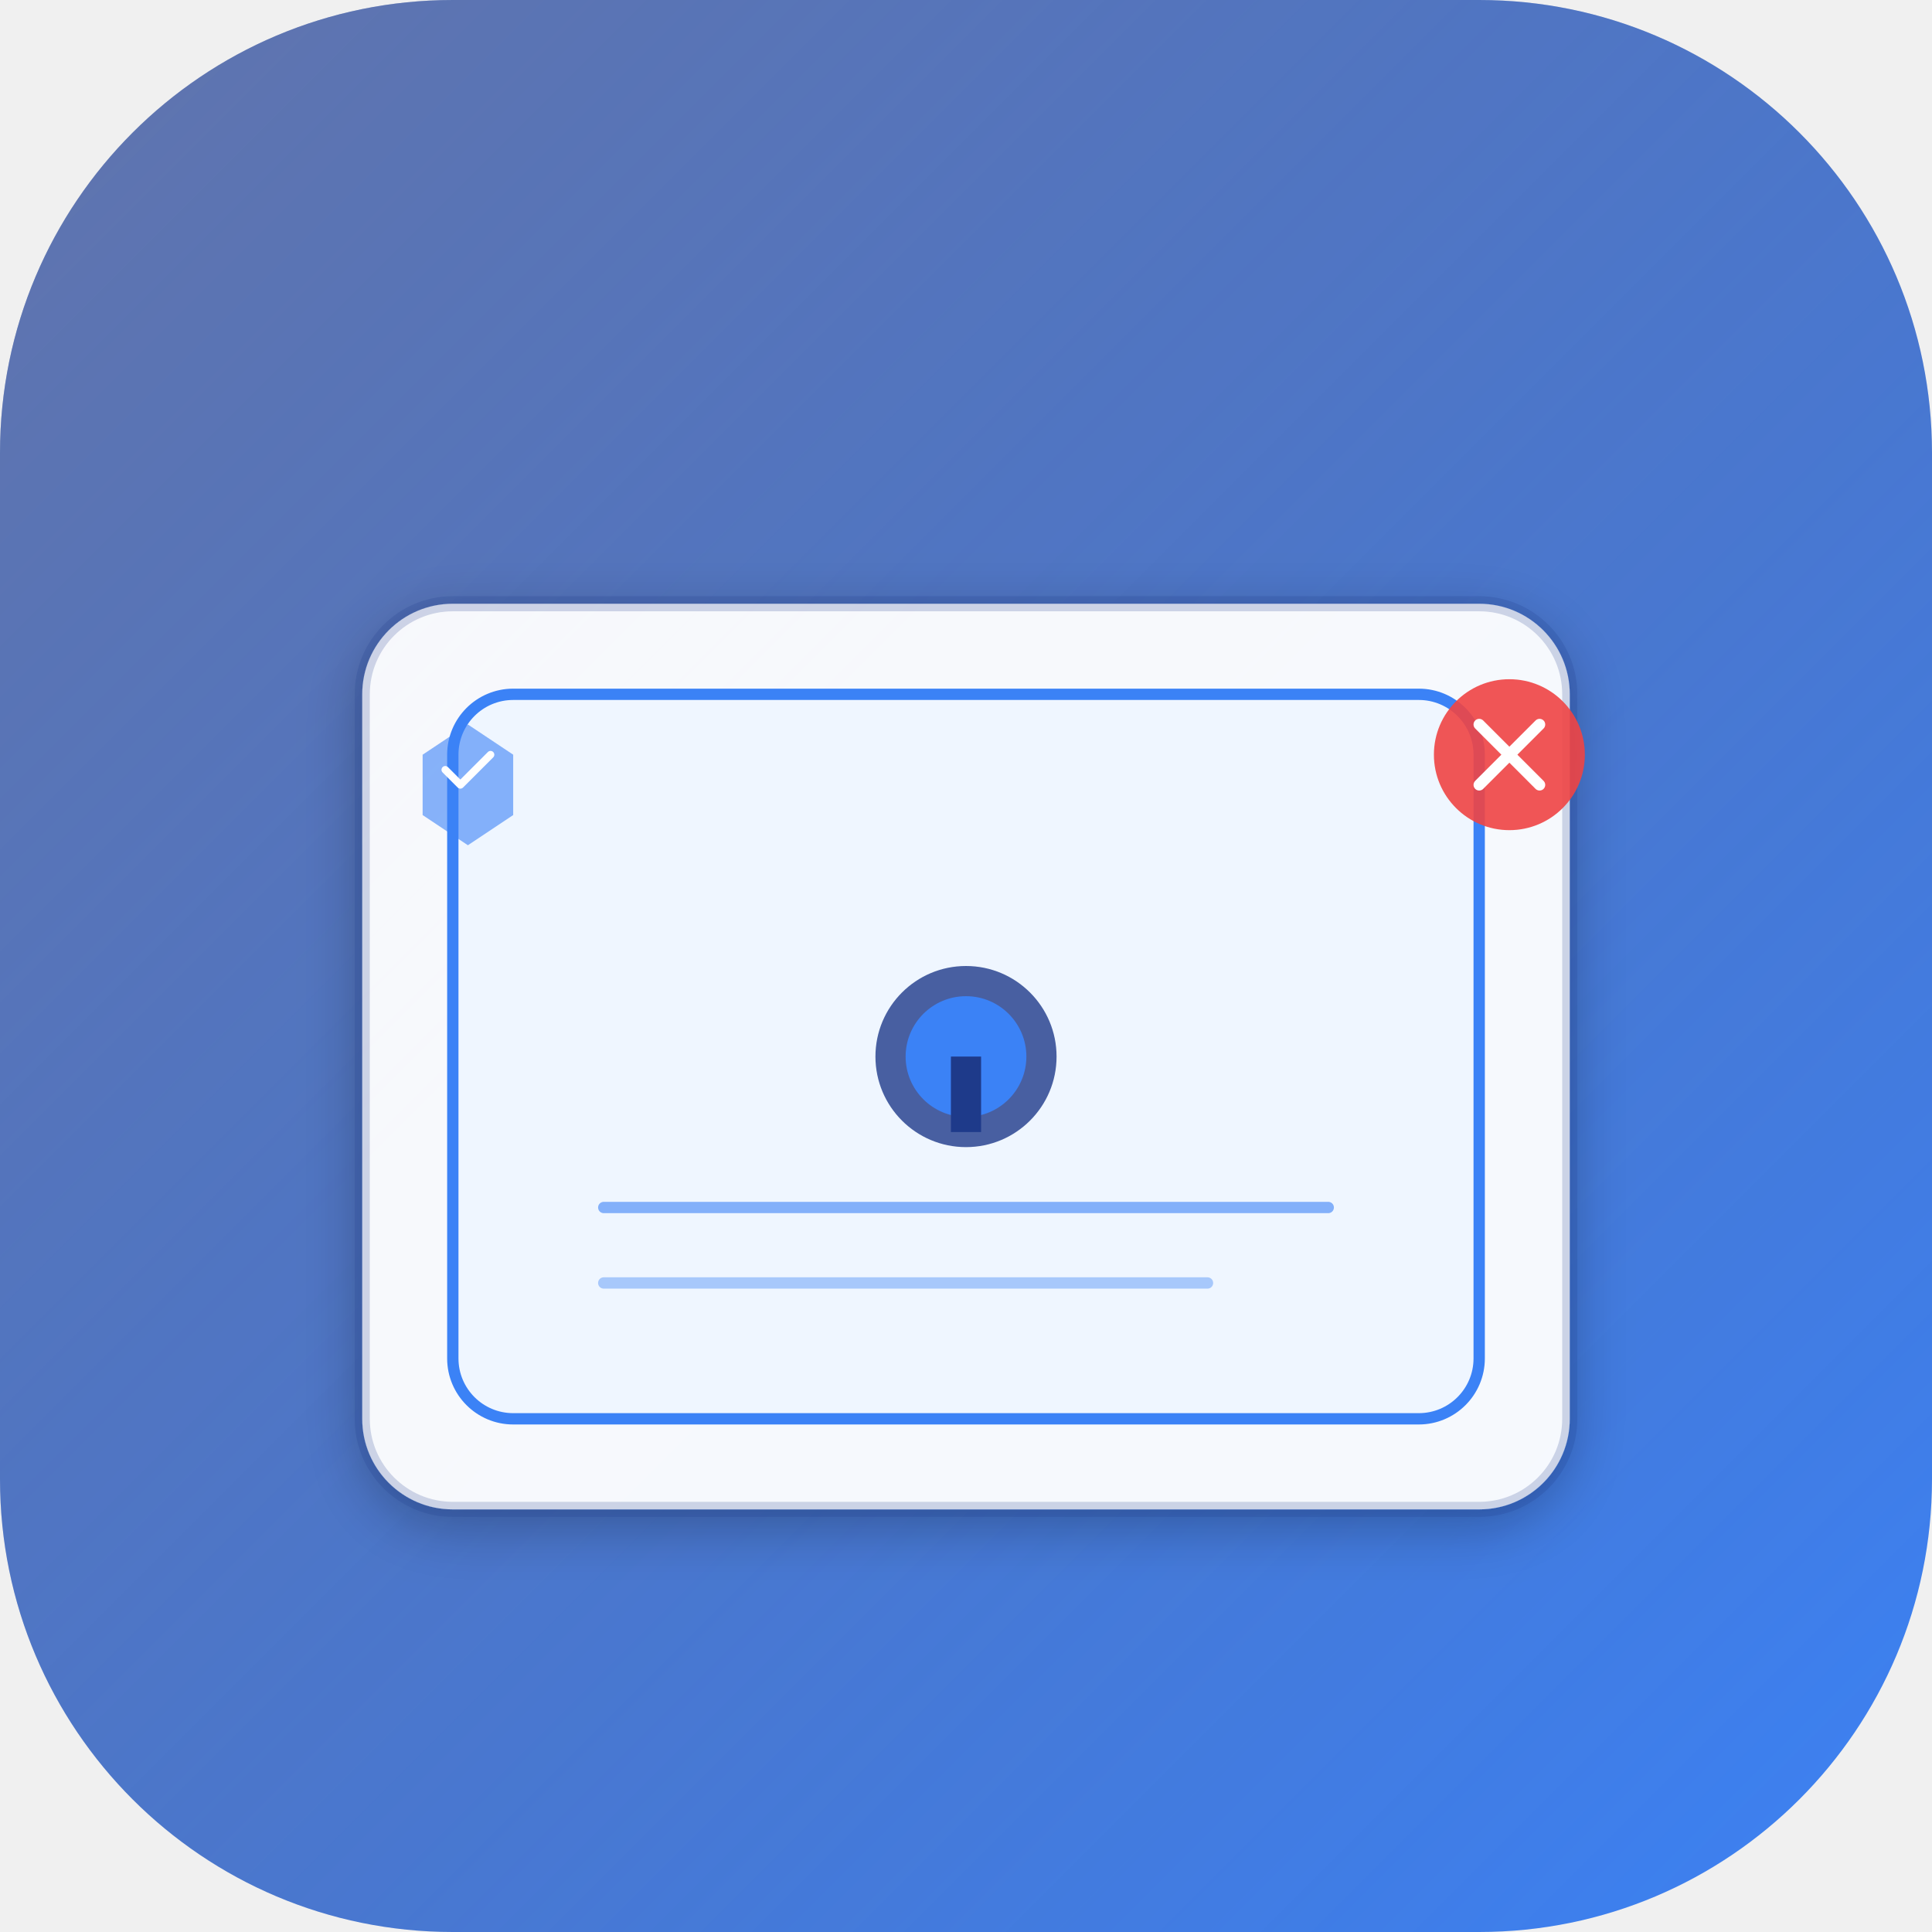
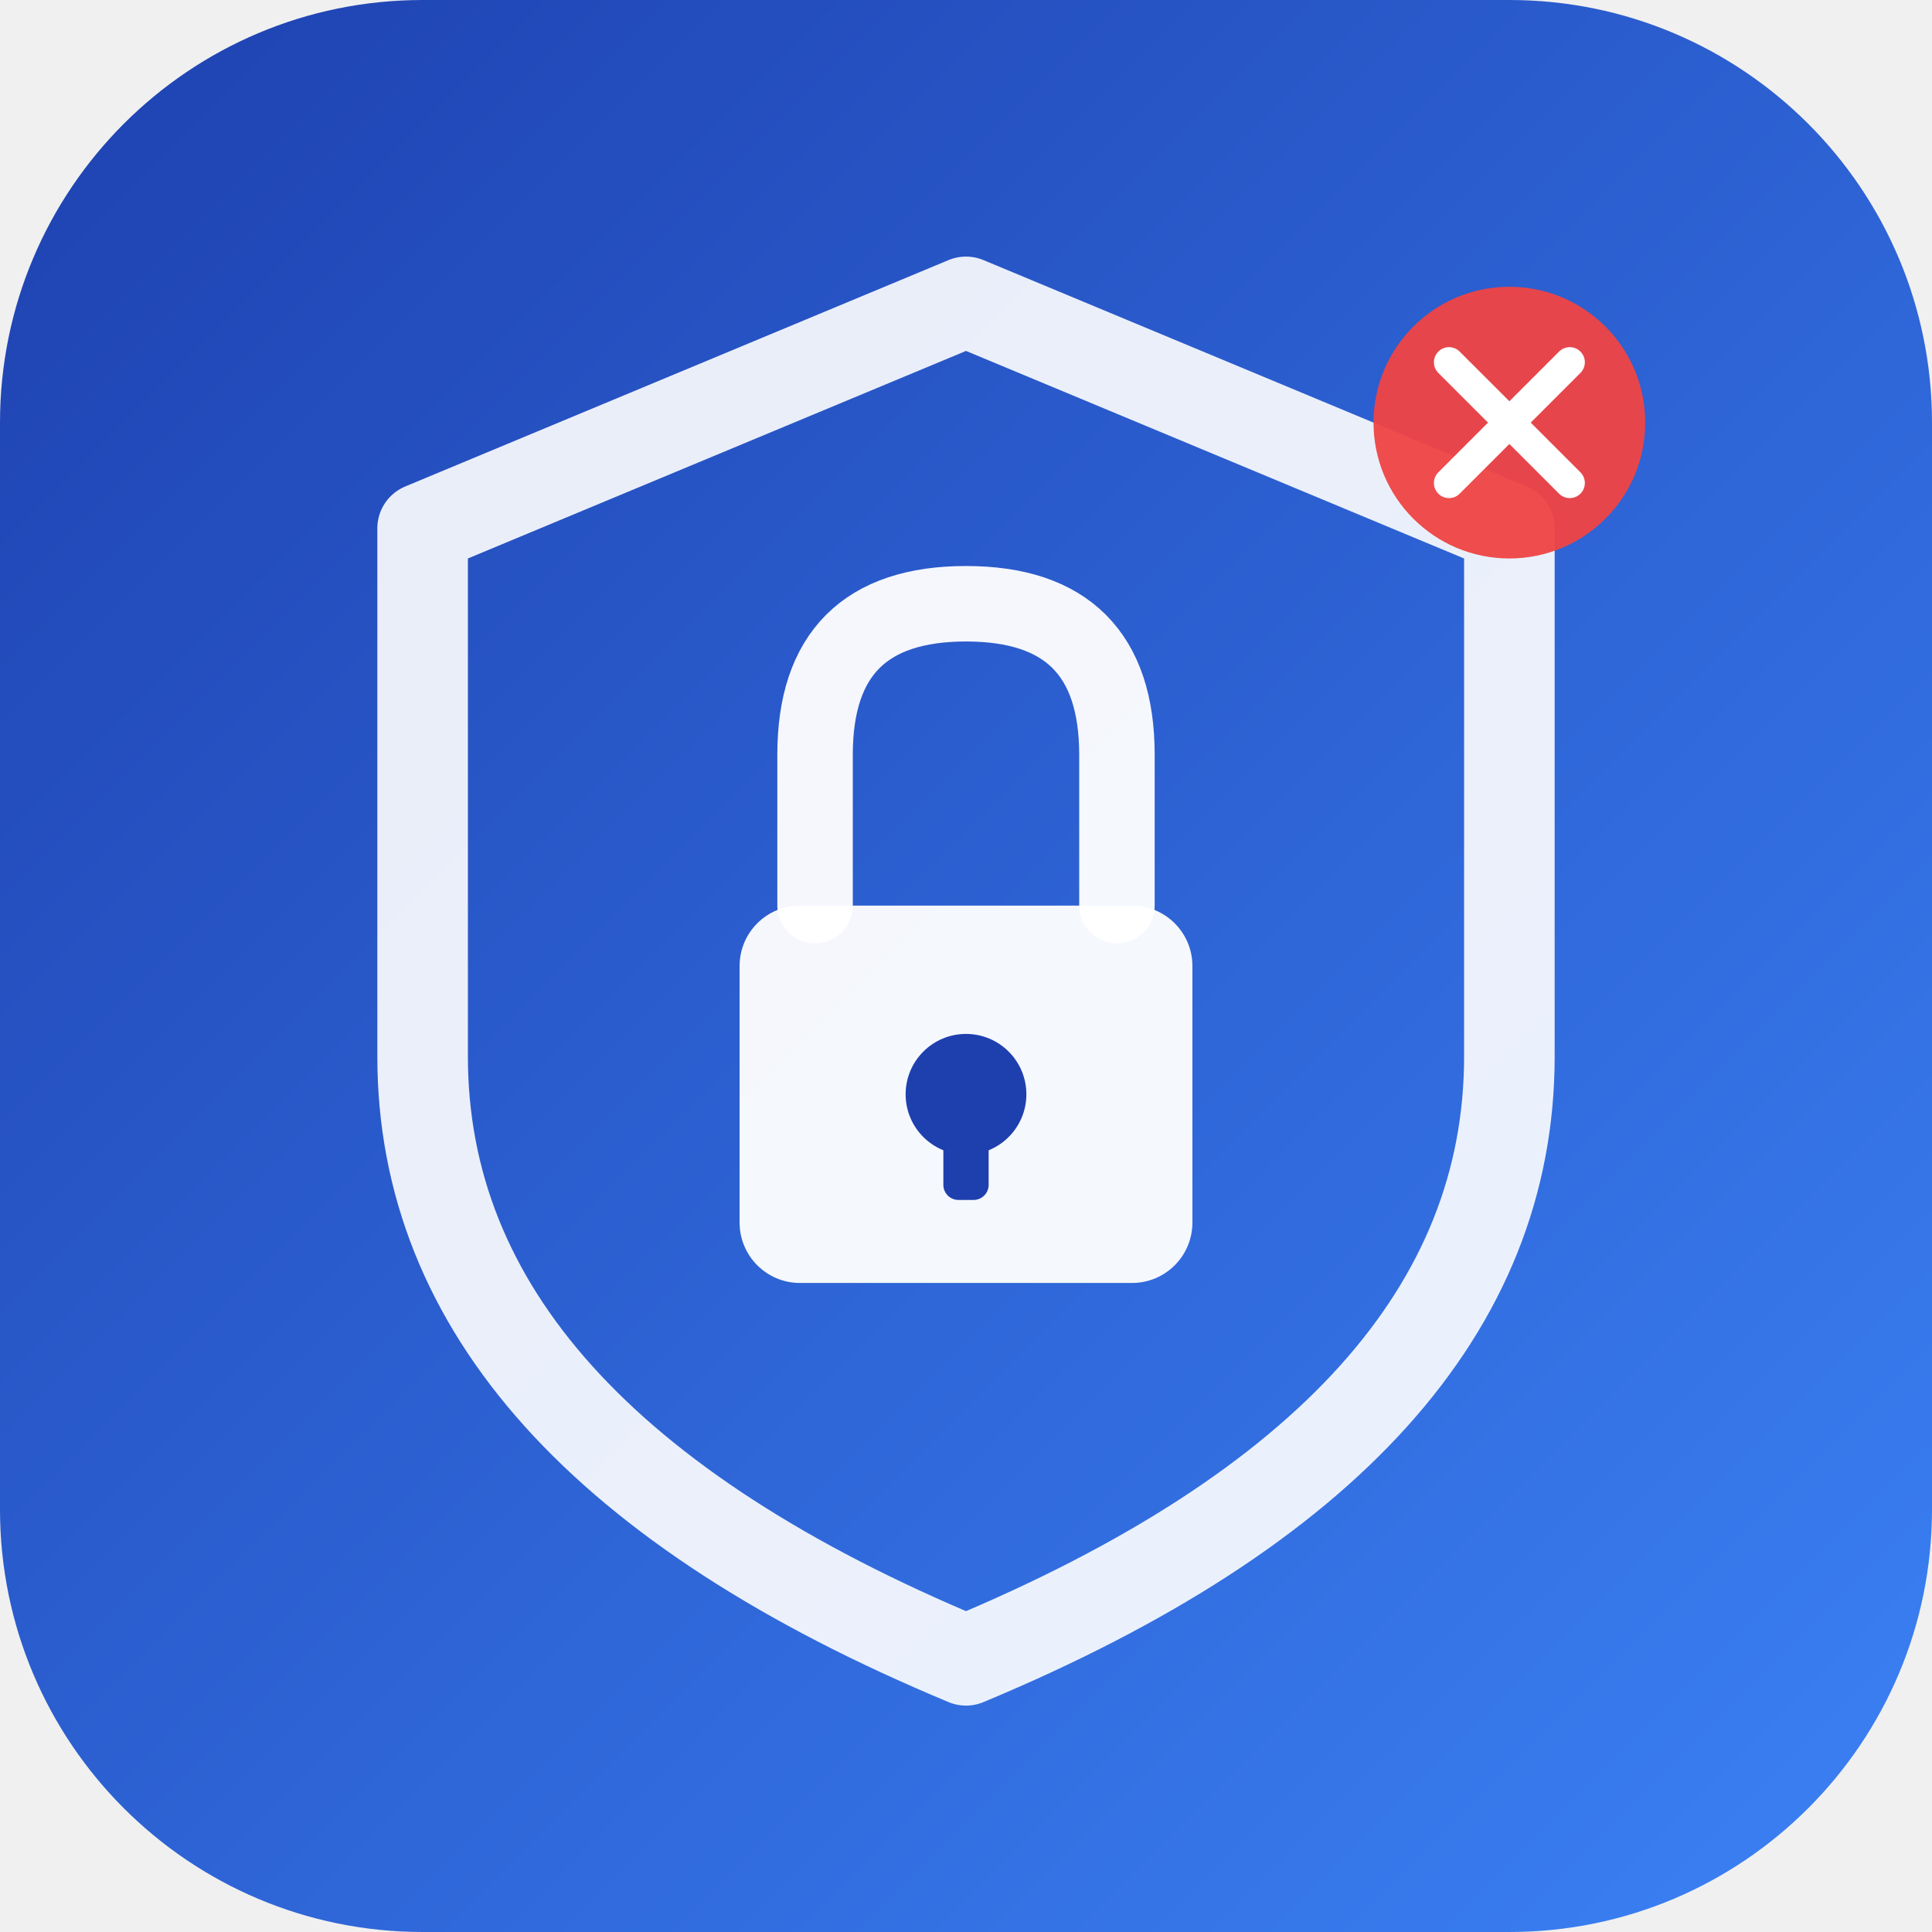
<svg xmlns="http://www.w3.org/2000/svg" width="512" height="512" viewBox="0 0 512 512" fill="none">
  <defs>
-     <linearGradient id="coldGradient" x1="0%" y1="0%" x2="100%" y2="100%">
-       <stop offset="0%" style="stop-color:#1E3A8A;stop-opacity:1" />
+     <linearGradient id="coldBg" x1="0%" y1="0%" x2="100%" y2="100%">
+       <stop offset="0%" style="stop-color:#1E40AF;stop-opacity:1" />
      <stop offset="100%" style="stop-color:#3B82F6;stop-opacity:1" />
    </linearGradient>
-     <linearGradient id="coldShine" x1="0%" y1="0%" x2="100%" y2="100%">
-       <stop offset="0%" style="stop-color:#FFFFFF;stop-opacity:0.3" />
-       <stop offset="100%" style="stop-color:#FFFFFF;stop-opacity:0" />
-     </linearGradient>
-     <filter id="shadow">
-       <feDropShadow dx="0" dy="4" stdDeviation="8" flood-opacity="0.3" />
-     </filter>
  </defs>
-   <rect width="512" height="512" rx="120" fill="url(#coldGradient)" />
-   <rect width="512" height="512" rx="120" fill="url(#coldShine)" />
-   <rect x="96" y="160" width="320" height="240" rx="24" fill="#FFFFFF" opacity="0.95" filter="url(#shadow)" />
-   <rect x="96" y="160" width="320" height="240" rx="24" stroke="#1E3A8A" stroke-width="4" opacity="0.2" />
-   <rect x="120" y="184" width="272" height="192" rx="16" fill="#EFF6FF" />
-   <rect x="120" y="184" width="272" height="192" rx="16" stroke="#3B82F6" stroke-width="3" />
-   <circle cx="256" cy="280" r="24" fill="#1E3A8A" opacity="0.8" />
-   <circle cx="256" cy="280" r="16" fill="#3B82F6" />
-   <rect x="252" y="280" width="8" height="20" fill="#1E3A8A" />
-   <line x1="160" y1="320" x2="352" y2="320" stroke="#3B82F6" stroke-width="3" stroke-linecap="round" opacity="0.6" />
-   <line x1="160" y1="340" x2="320" y2="340" stroke="#3B82F6" stroke-width="3" stroke-linecap="round" opacity="0.4" />
-   <g transform="translate(400, 200)">
-     <circle cx="0" cy="0" r="20" fill="#EF4444" opacity="0.9" />
-     <path d="M -8 -8 L 8 8 M 8 -8 L -8 8" stroke="#FFFFFF" stroke-width="3" stroke-linecap="round" />
-   </g>
-   <g transform="translate(112, 200)">
-     <path d="M 0 0 L 12 -8 L 24 0 L 24 16 L 12 24 L 0 16 Z" fill="#3B82F6" opacity="0.6" />
-     <path d="M 6 4 L 10 8 L 18 0" stroke="#FFFFFF" stroke-width="2" stroke-linecap="round" stroke-linejoin="round" fill="none" />
-   </g>
+   <rect width="512" height="512" rx="112" fill="url(#coldBg)" />
+   <path d="M256 80 L400 140 L400 280 Q400 380 256 440 Q112 380 112 280 L112 140 Z" fill="none" stroke="#FFFFFF" stroke-width="24" stroke-linejoin="round" opacity="0.9" />
+   <rect x="196" y="240" width="120" height="100" rx="16" fill="#FFFFFF" opacity="0.95" />
+   <path d="M216 240 L216 200 Q216 160 256 160 Q296 160 296 200 L296 240" fill="none" stroke="#FFFFFF" stroke-width="20" stroke-linecap="round" opacity="0.95" />
+   <circle cx="256" cy="290" r="16" fill="#1E40AF" />
+   <rect x="250" y="290" width="12" height="28" rx="4" fill="#1E40AF" />
+   <circle cx="400" cy="112" r="36" fill="#EF4444" opacity="0.95" />
+   <path d="M384 96 L416 128 M416 96 L384 128" stroke="#FFFFFF" stroke-width="8" stroke-linecap="round" />
</svg>
